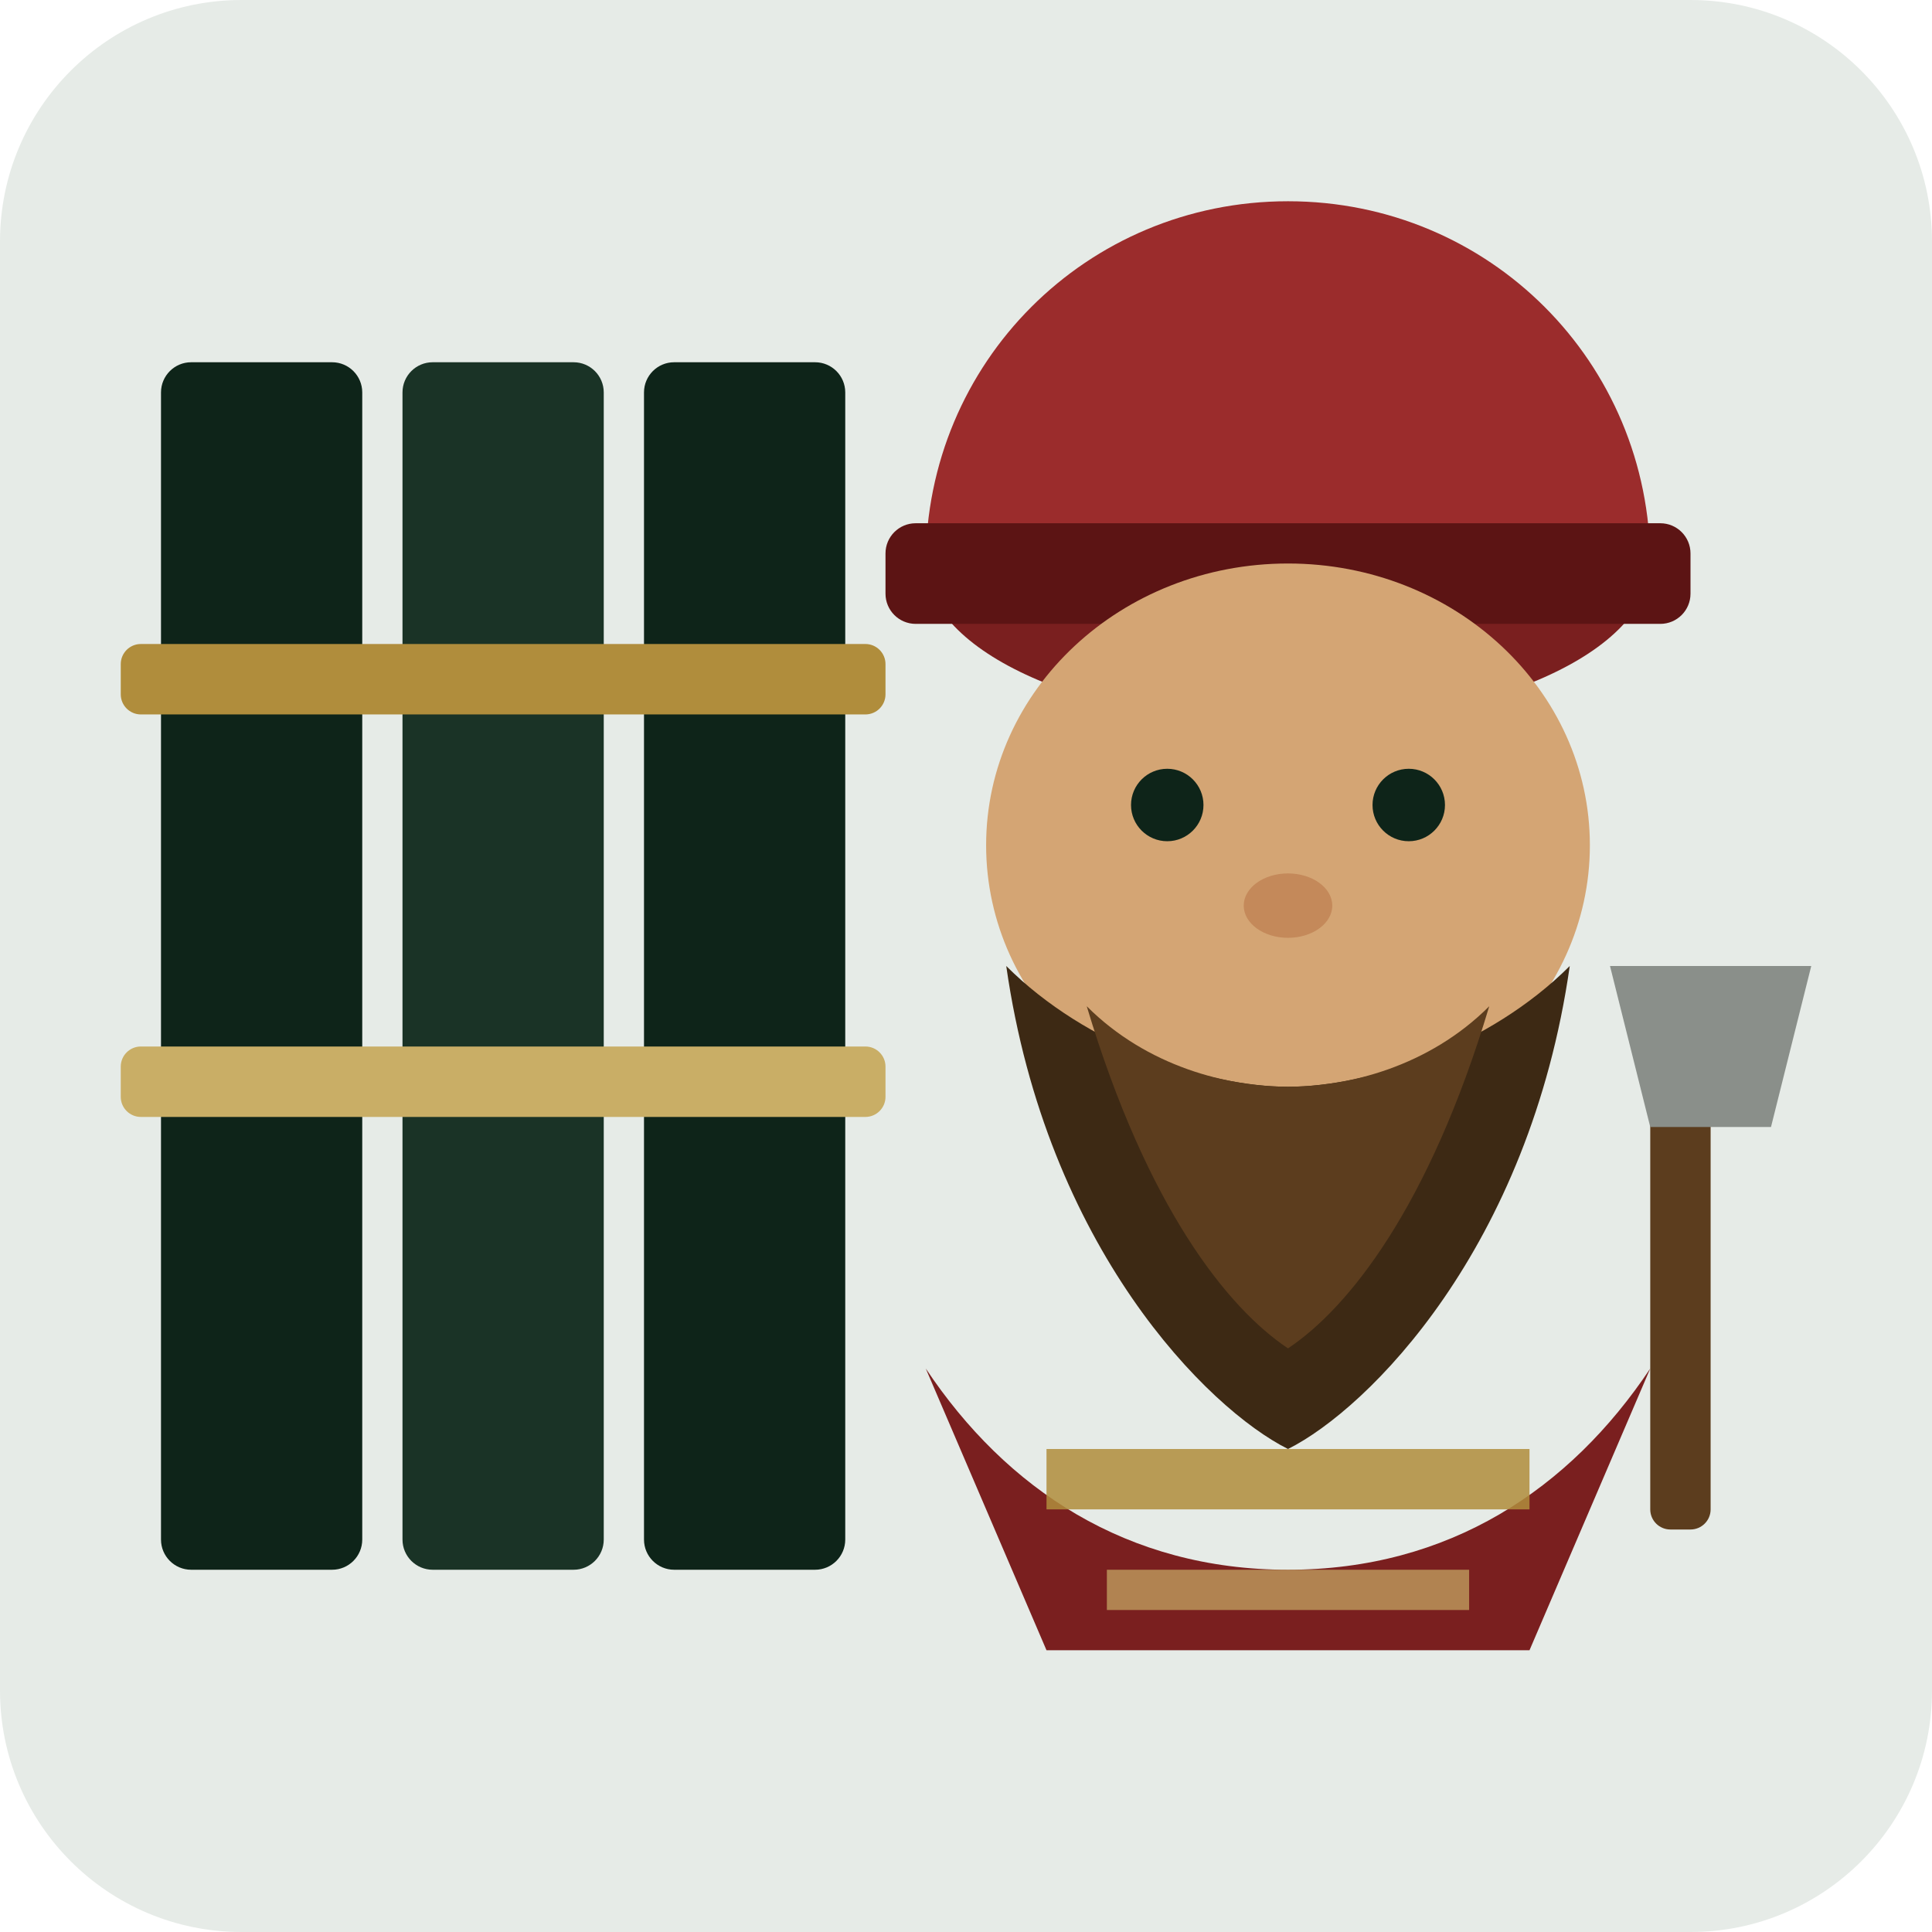
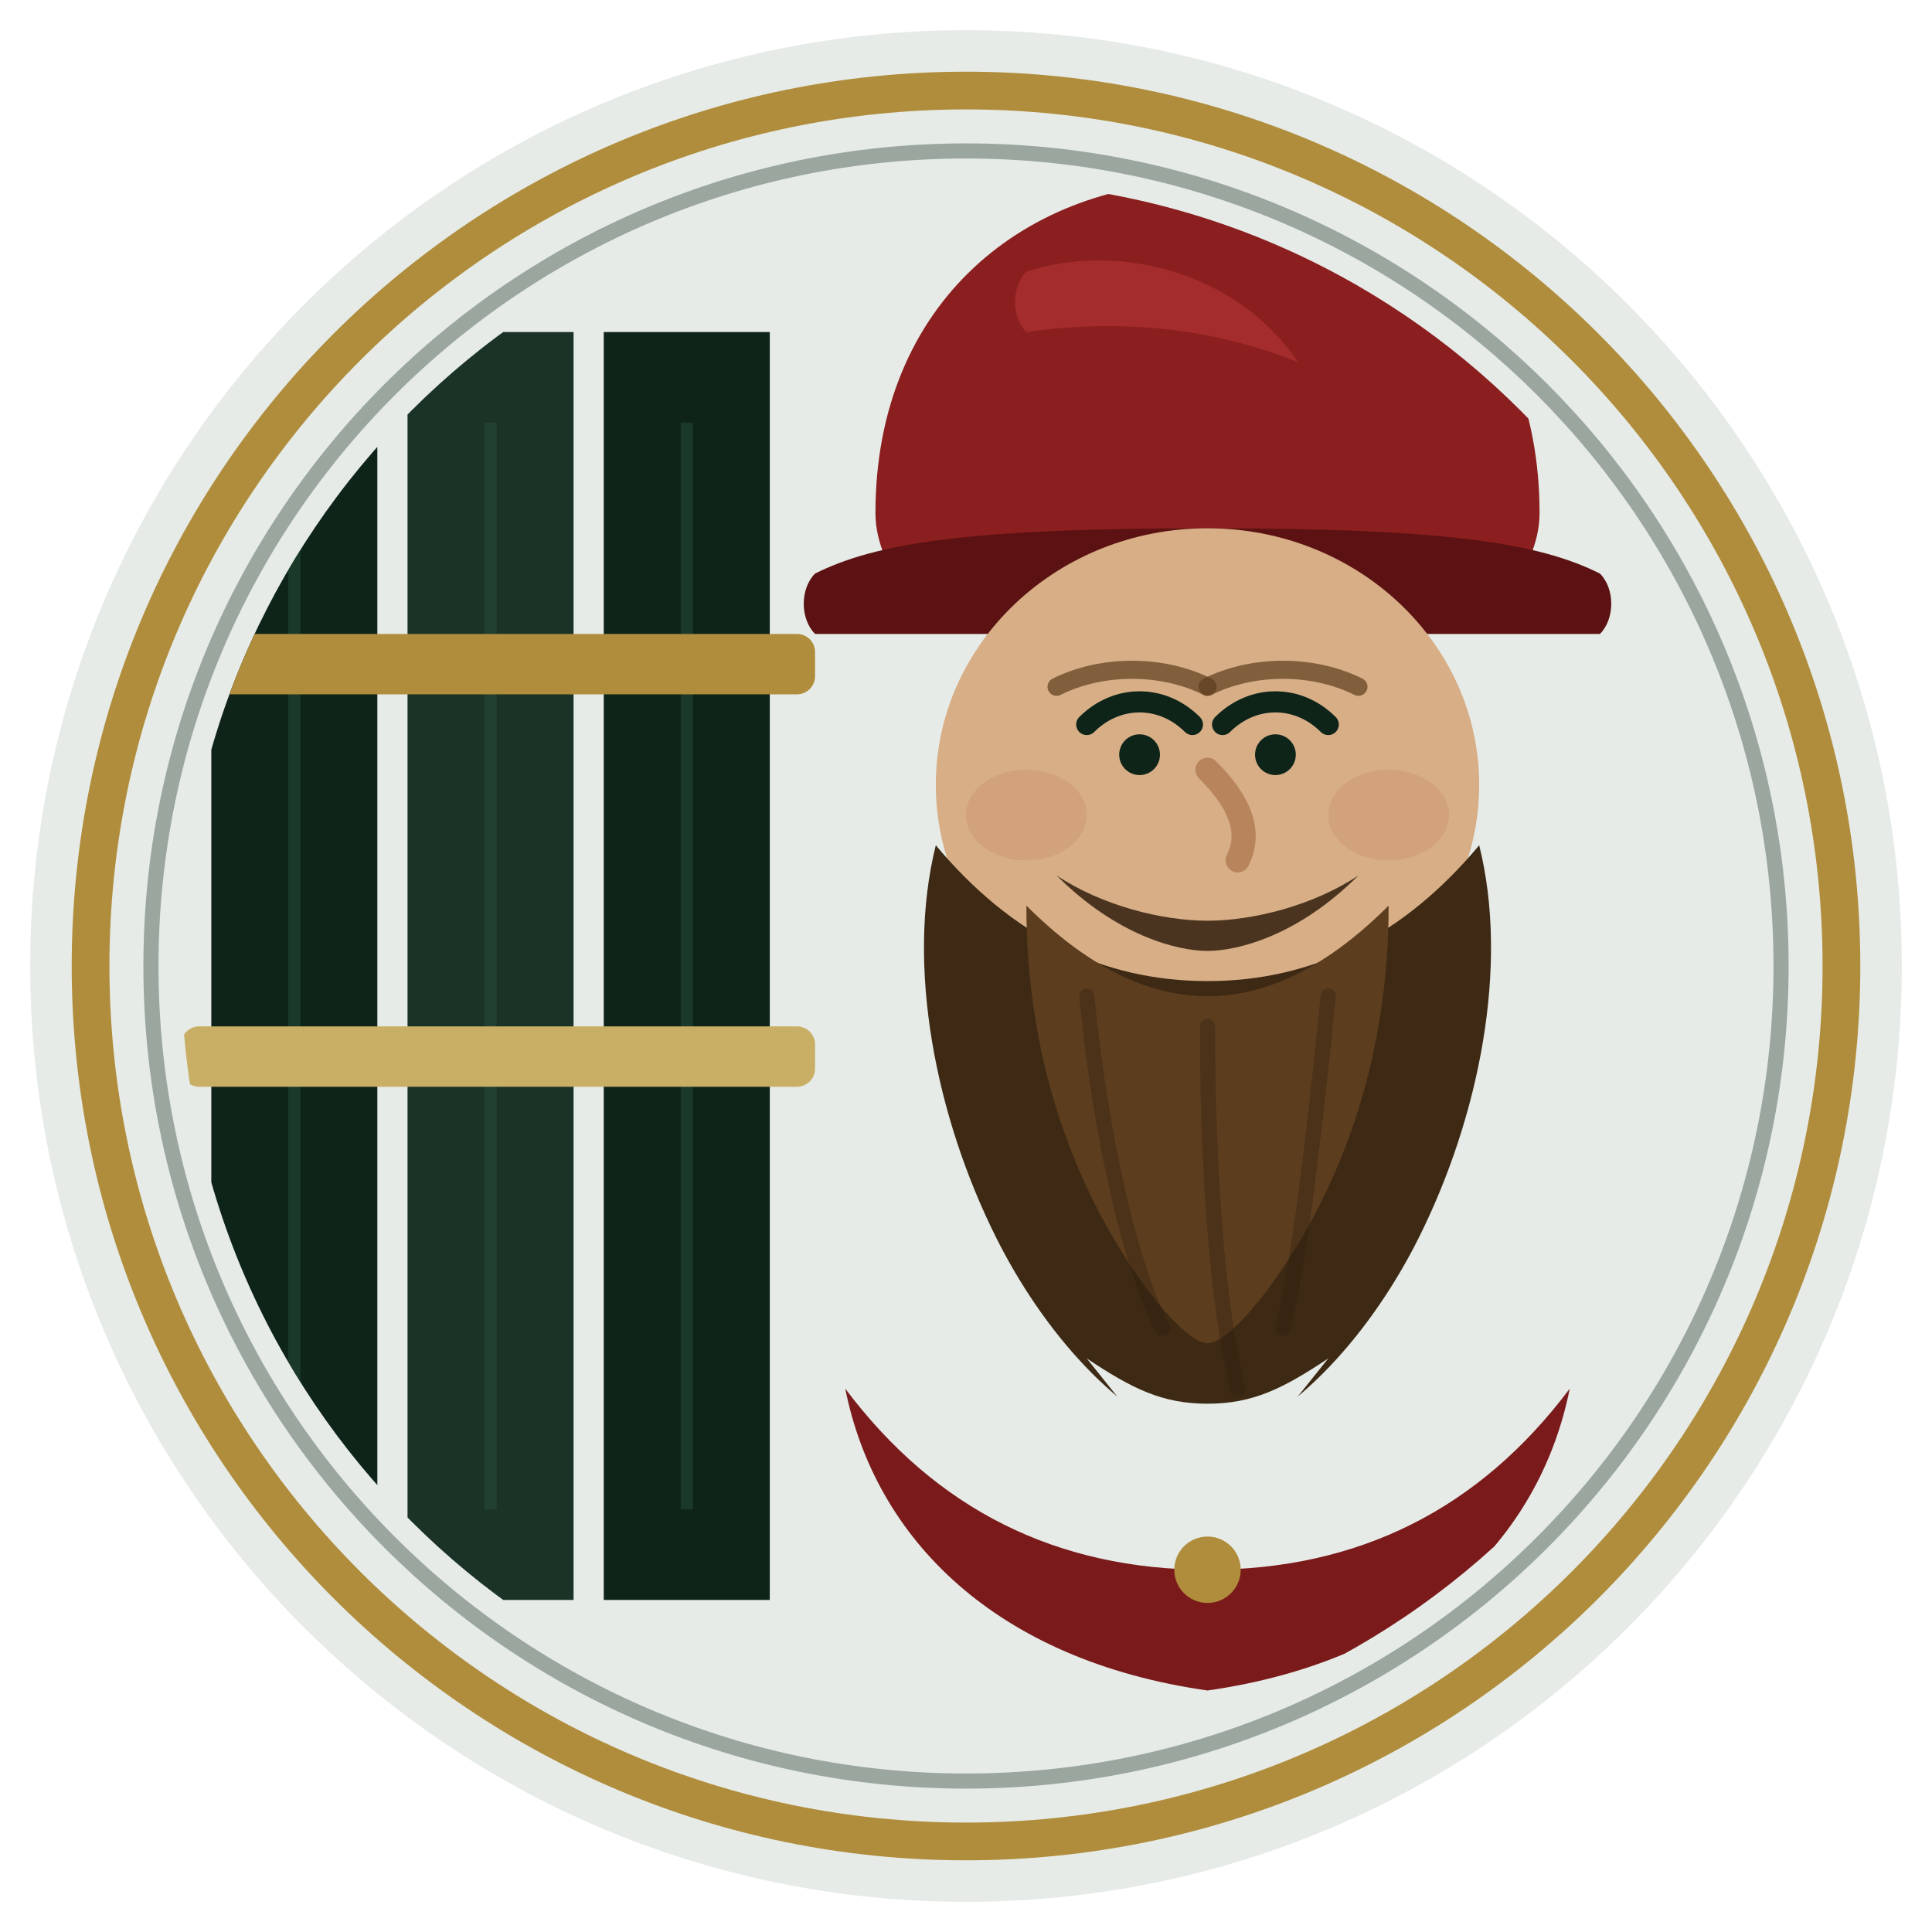
- <svg xmlns="http://www.w3.org/2000/svg" viewBox="0 0 96 96" fill="none" role="img" aria-label="Paul Bunyan's Pallet Walls mascot">
-   <rect width="96" height="96" rx="12" fill="#E6EBE7" />
-   <g>
-     <rect x="8" y="18" width="10" height="60" rx="1.5" fill="#0E2419" />
-     <rect x="20" y="18" width="10" height="60" rx="1.5" fill="#1A3326" />
-     <rect x="32" y="18" width="10" height="60" rx="1.5" fill="#0E2419" />
-     <rect x="6" y="32" width="38" height="3.5" rx="1" fill="#B08D3C" />
-     <rect x="6" y="52" width="38" height="3.5" rx="1" fill="#C9AE66" />
+ <svg xmlns="http://www.w3.org/2000/svg" viewBox="0 0 128 128" fill="none" role="img" aria-label="Paul Bunyan's Pallet Walls mascot">
+   <circle cx="64" cy="64" r="62" fill="#E6EBE7" />
+   <circle cx="64" cy="64" r="58" stroke="#B08D3C" stroke-width="2.5" fill="none" />
+   <circle cx="64" cy="64" r="54" stroke="#0E2419" stroke-width="1" fill="none" opacity="0.35" />
+   <clipPath id="seal">
+     <circle cx="64" cy="64" r="52" />
+   </clipPath>
+   <g clip-path="url(#seal)">
+     <rect x="14" y="22" width="11" height="84" fill="#0E2419" />
+     <rect x="27" y="22" width="11" height="84" fill="#1A3326" />
+     <rect x="40" y="22" width="11" height="84" fill="#0E2419" />
+     <path d="M19.5 28v72M32.5 28v72M45.5 28v72" stroke="#264A36" stroke-width="0.8" opacity="0.55" />
+     <rect x="12" y="42" width="42" height="4" rx="1.2" fill="#B08D3C" />
+     <rect x="12" y="68" width="42" height="4" rx="1.2" fill="#C9AE66" />
+     <path d="M58 34c0-14 10-22 22-22s22 8 22 22c0 2-1 4-2 5H60c-1-1-2-3-2-5z" fill="#8B1E1E" />
+     <path d="M54 38c4-2 10-3 26-3s22 1 26 3c1 1 1 3 0 4H54c-1-1-1-3 0-4z" fill="#5C1212" />
+     <path d="M68 18c6-2 14 0 18 6-5-2-11-3-18-2-1-1-1-3 0-4z" fill="#A62E2E" opacity="0.9" />
+     <ellipse cx="80" cy="52" rx="18" ry="17" fill="#D7AE86" />
+     <ellipse cx="68" cy="54" rx="4" ry="3" fill="#C9926E" opacity="0.45" />
+     <ellipse cx="92" cy="54" rx="4" ry="3" fill="#C9926E" opacity="0.45" />
+     <path d="M72 48c2-2 5-2 7 0" stroke="#0E2419" stroke-width="1.4" stroke-linecap="round" />
+     <path d="M81 48c2-2 5-2 7 0" stroke="#0E2419" stroke-width="1.4" stroke-linecap="round" />
+     <circle cx="75.5" cy="50" r="1.35" fill="#0E2419" />
+     <circle cx="84.5" cy="50" r="1.35" fill="#0E2419" />
+     <path d="M70 45.5c3-1.5 7-1.5 10 0" stroke="#5C3D1E" stroke-width="1.2" stroke-linecap="round" opacity="0.7" />
+     <path d="M80 45.5c3-1.5 7-1.5 10 0" stroke="#5C3D1E" stroke-width="1.2" stroke-linecap="round" opacity="0.7" />
+     <path d="M80 51c2 2 3 4 2 6" stroke="#B8845C" stroke-width="1.6" stroke-linecap="round" fill="none" />
+     <path d="M70 58c4 4 8 5 10 5s6-1 10-5c-3 2-7 3-10 3s-7-1-10-3z" fill="#4A3420" />
+     <path d="M62 56c-2 8 0 18 4 26 3 6 8 12 14 14 6-2 11-8 14-14 4-8 6-18 4-26-5 6-11 9-18 9s-13-3-18-9z" fill="#3D2914" />
+     <path d="M68 60c0 10 3 18 7 24 2 3 4 5 5 5s3-2 5-5c4-6 7-14 7-24-4 4-8 6-12 6s-8-2-12-6z" fill="#5C3D1E" />
+     <path d="M72 66c1 10 3 18 5 22M80 68c0 12 1 20 2 24M88 66c-1 10-2 18-3 22" stroke="#2A1C0E" stroke-width="1" stroke-linecap="round" opacity="0.35" />
+     <path d="M56 92c6 8 14 12 24 12s18-4 24-12c-2 10-10 18-24 20-14-2-22-10-24-20z" fill="#7A1A1A" />
+     <path d="M72 90l8 10 8-10c-3 2-5 3-8 3s-5-1-8-3z" fill="#E6EBE7" />
+     <circle cx="80" cy="104" r="2.2" fill="#B08D3C" />
  </g>
-   <ellipse cx="64" cy="28" rx="18" ry="8" fill="#7A1F1F" />
-   <path d="M46 28c0-10 8-18 18-18s18 8 18 18" fill="#9B2C2C" />
-   <rect x="44" y="26" width="40" height="5" rx="1.5" fill="#5C1414" />
-   <ellipse cx="64" cy="42" rx="15" ry="14" fill="#D4A574" />
-   <circle cx="58" cy="40" r="1.8" fill="#0E2419" />
-   <circle cx="70" cy="40" r="1.8" fill="#0E2419" />
-   <ellipse cx="64" cy="45" rx="2.2" ry="1.6" fill="#C4895A" />
-   <path d="M50 48c2 14 10 22 14 24 4-2 12-10 14-24-4 4-10 6-14 6s-10-2-14-6z" fill="#3D2914" />
-   <path d="M54 50c3 10 7 15 10 17 3-2 7-7 10-17-3 3-7 4-10 4s-7-1-10-4z" fill="#5C3D1E" />
-   <path d="M46 68c4 6 10 10 18 10s14-4 18-10l-6 14H52l-6-14z" fill="#7A1F1F" />
-   <path d="M52 72h24v3H52z" fill="#B08D3C" opacity="0.85" />
-   <path d="M55 78h18v2H55z" fill="#C9AE66" opacity="0.7" />
-   <rect x="82" y="48" width="3" height="28" rx="1" fill="#5C3D1E" />
-   <path d="M80 48h10l-2 8H82z" fill="#8A8F8A" />
</svg>
